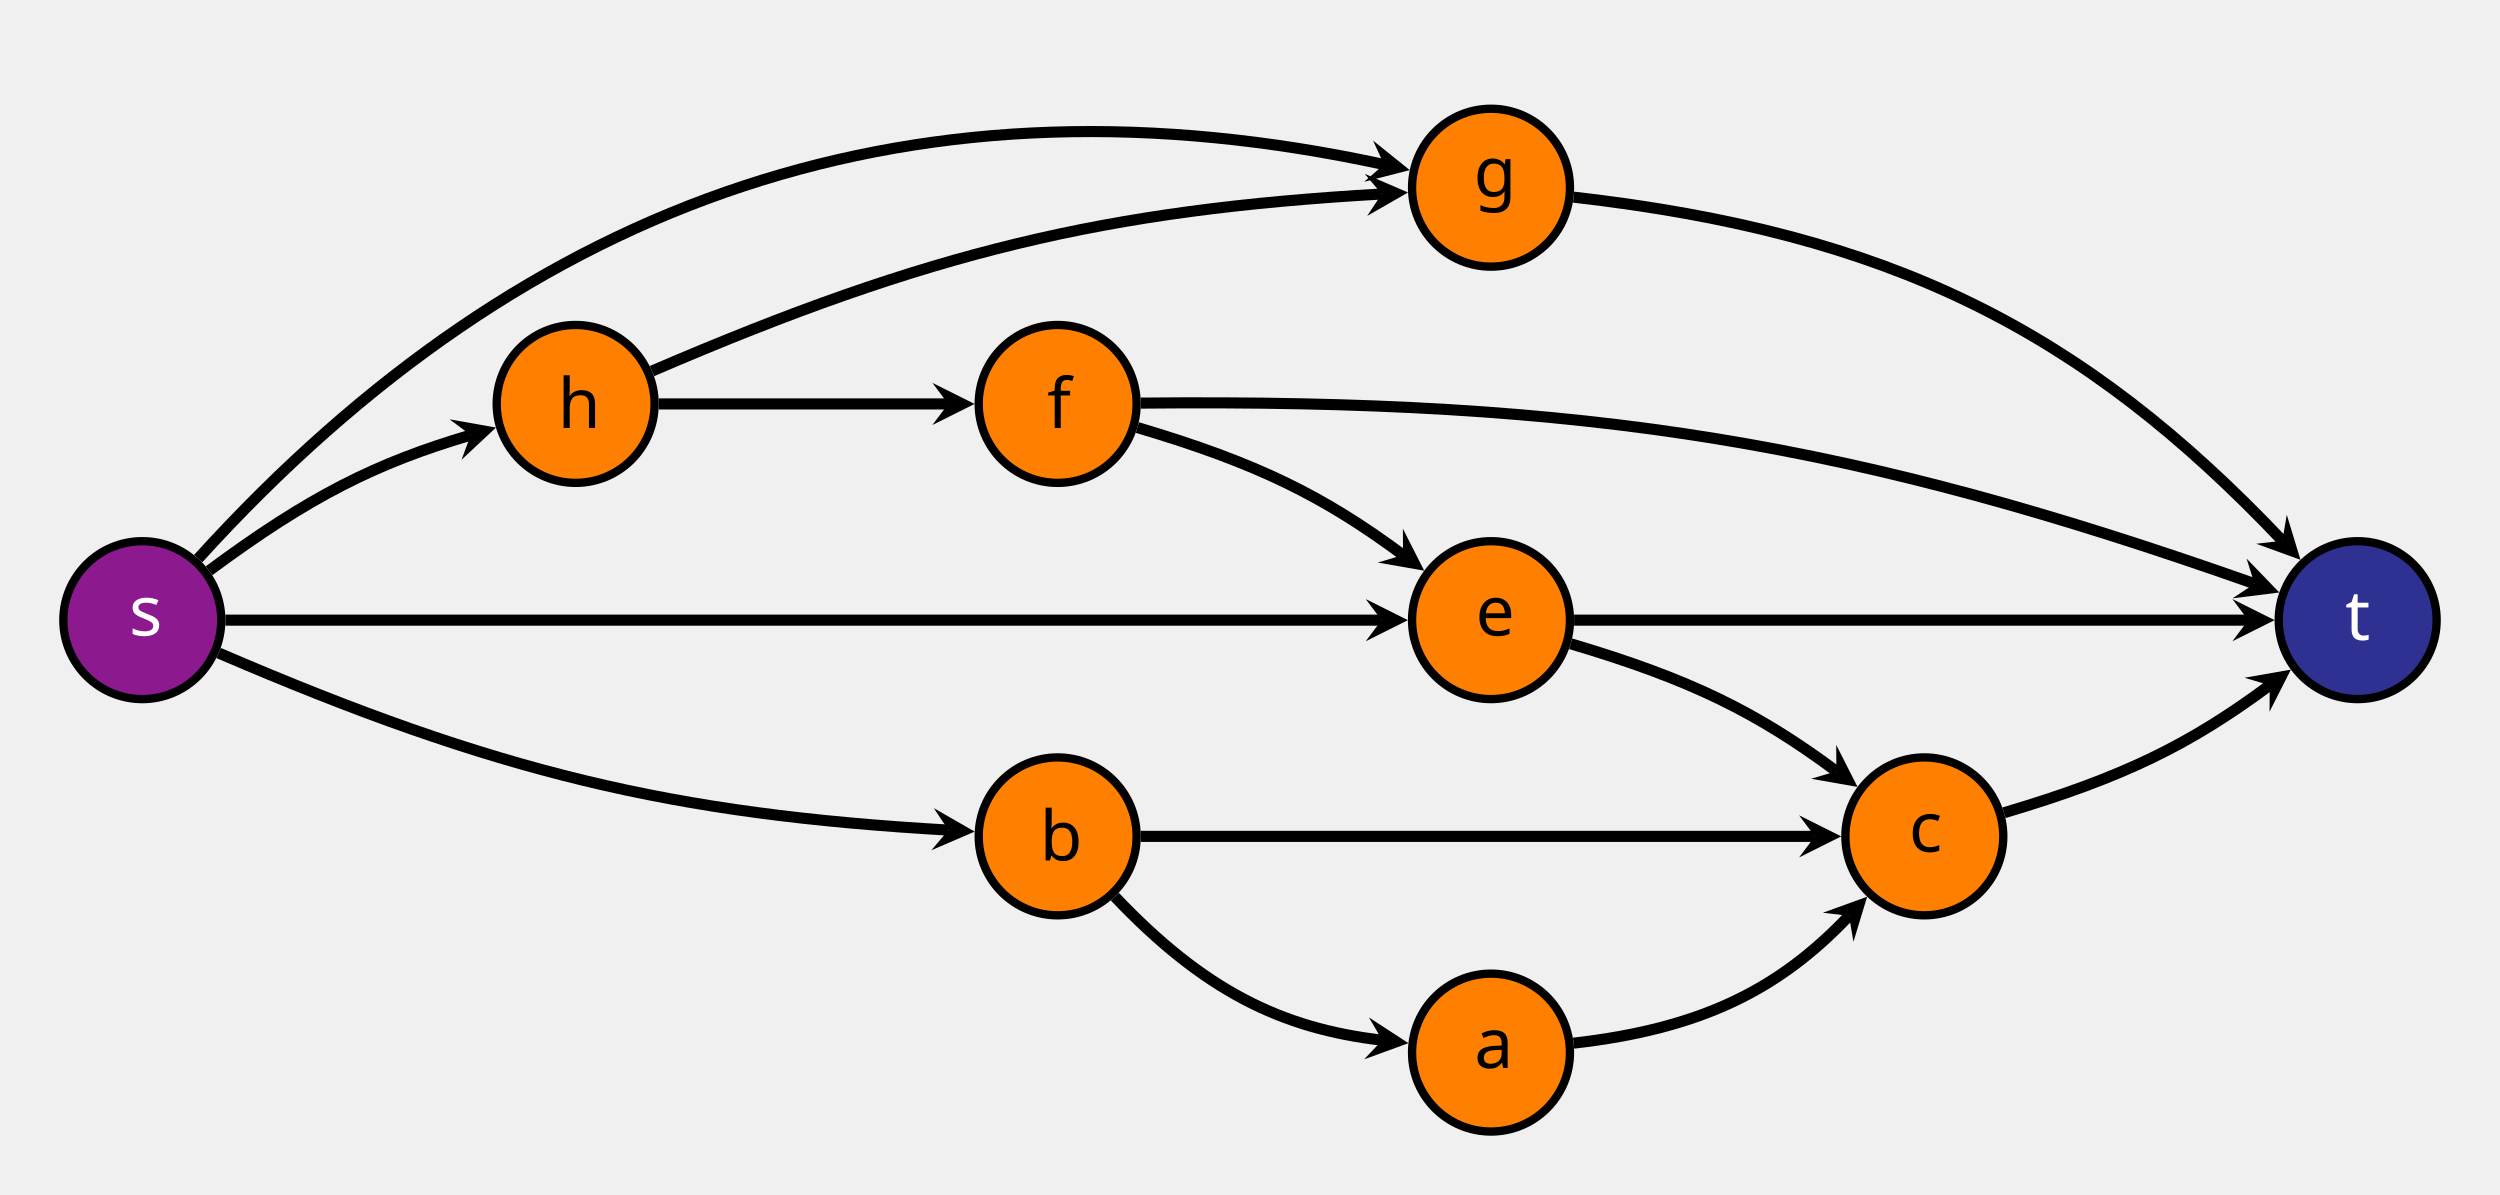
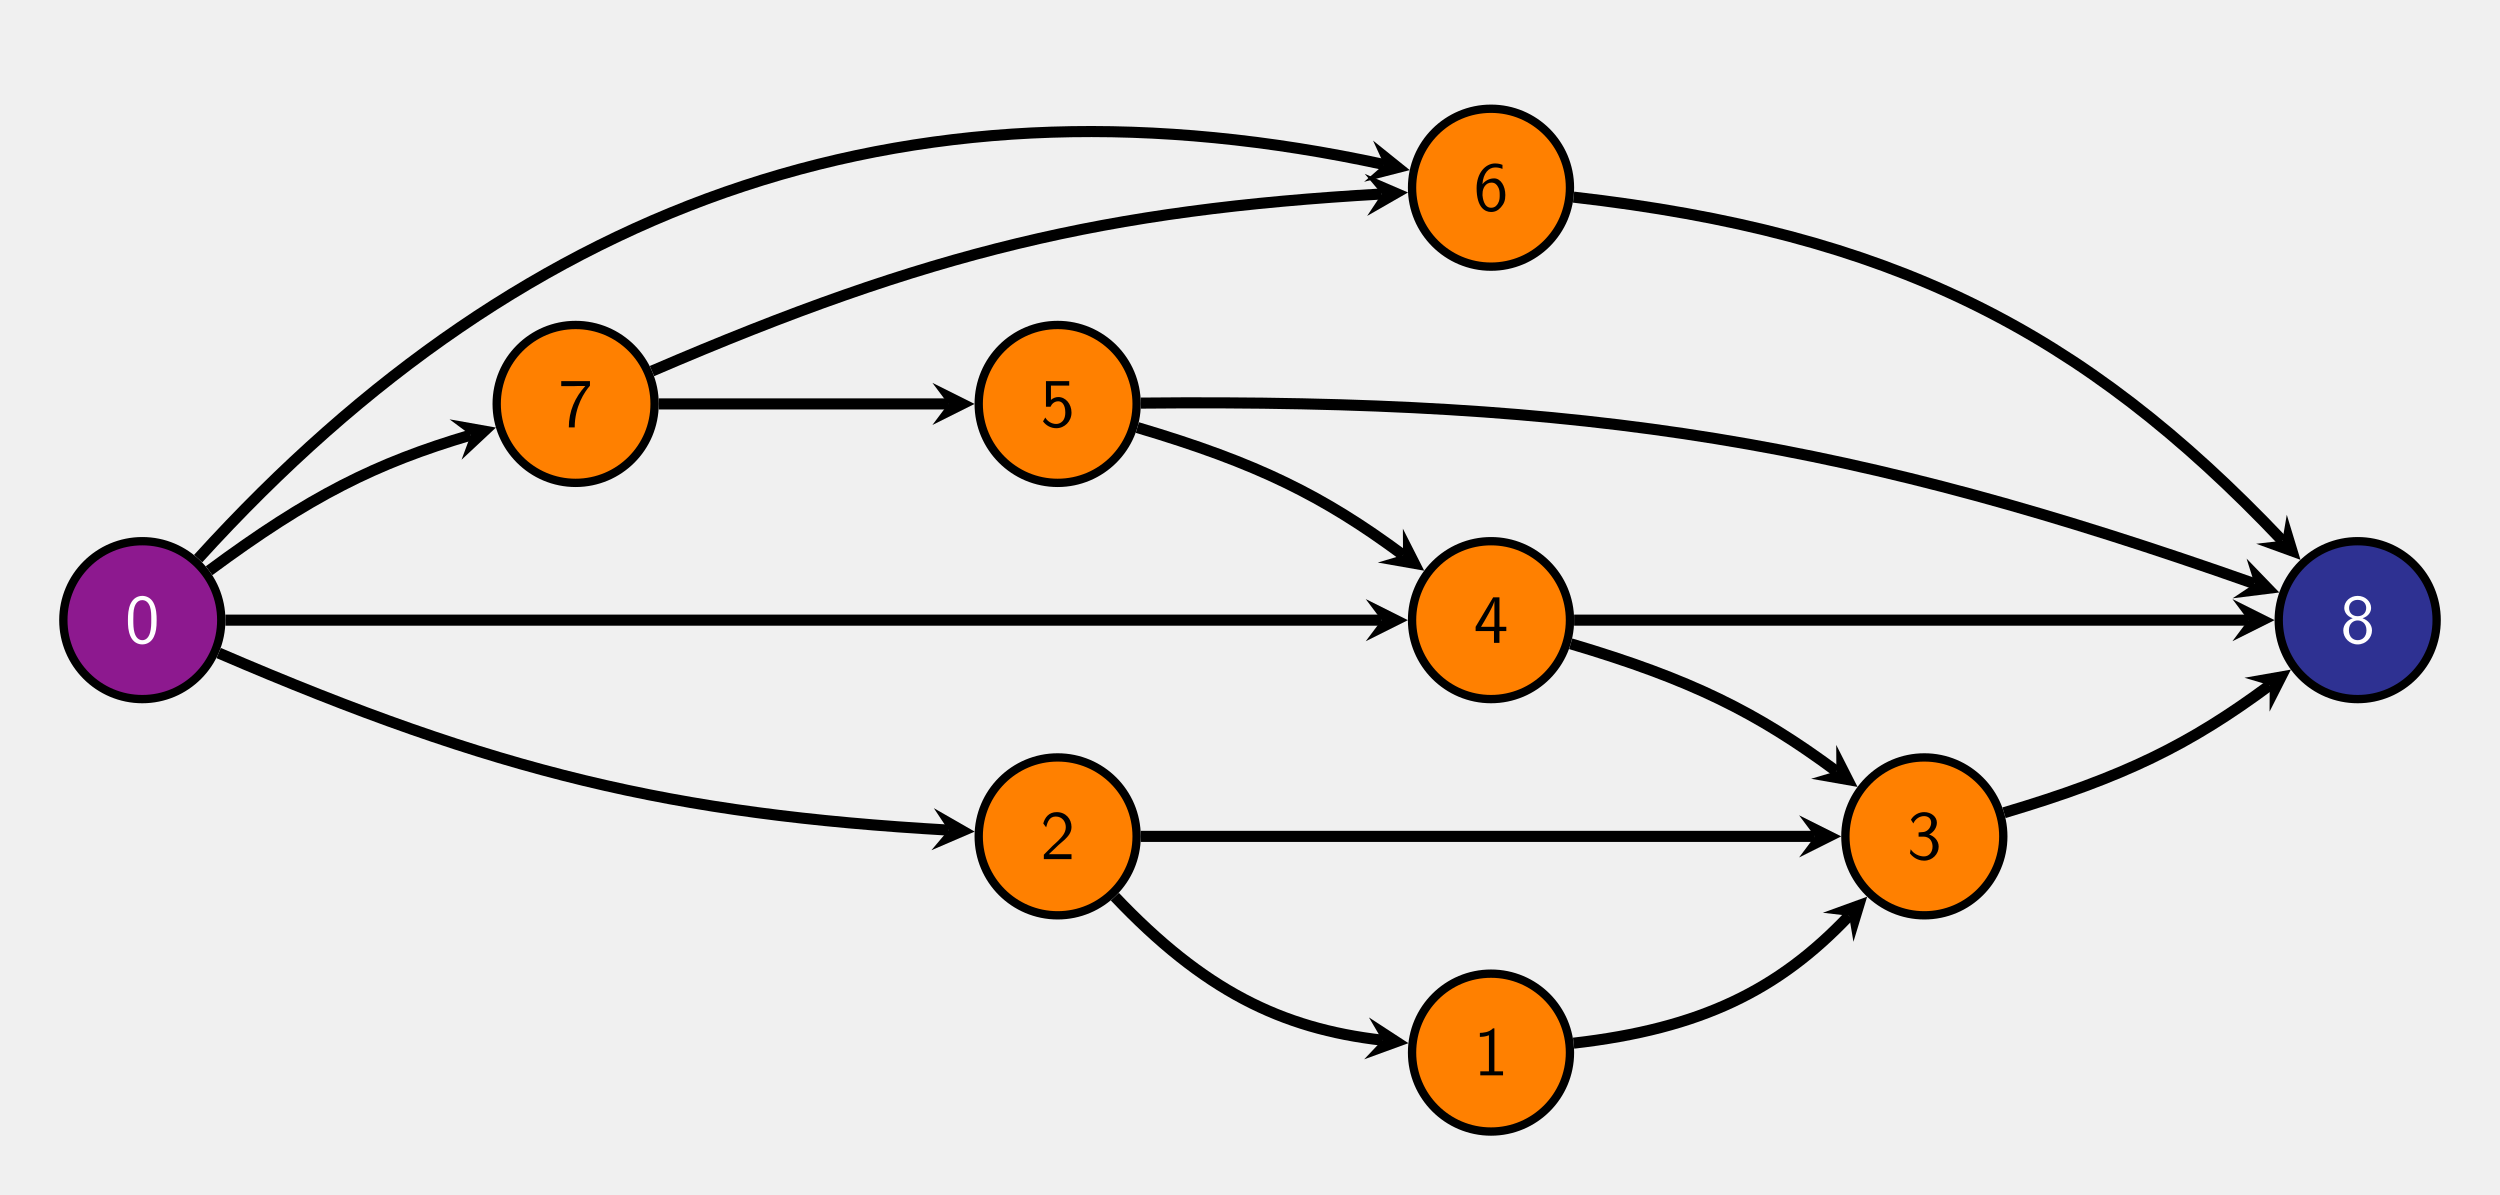
- <svg xmlns="http://www.w3.org/2000/svg" version="1.1" id="svg2" width="478.729" height="228.816" viewBox="0 0 478.729 228.816">
-   <defs id="defs6" />
-   <g id="g8" transform="matrix(1.333333,0,0,-1.333333,0,228.816)">
-     <g id="g10" transform="translate(214.137,144.655)">
-       <g id="g12">
-         <g id="g14">
-           <g id="g16">
-             <g id="g18">
-               <path d="M 11.339,0 C 11.339,6.262 6.262,11.339 0,11.339 -6.262,11.339 -11.339,6.262 -11.339,0 c 0,-6.262 5.076,-11.339 11.339,-11.339 6.262,0 11.339,5.076 11.339,11.339 z" style="fill:#ff8000;fill-opacity:1;fill-rule:nonzero;stroke:#000000;stroke-width:1.196;stroke-linecap:butt;stroke-linejoin:miter;stroke-miterlimit:10;stroke-dasharray:none;stroke-opacity:1" id="path20" />
-             </g>
-             <g id="g22" transform="translate(-2.491,-1.245)">
-               <g id="g24">
-                 <g id="g26" transform="translate(-211.646,-143.41)">
-                   <text xml:space="preserve" transform="matrix(1,0,0,-1,211.646,143.41)" style="font-variant:normal;font-weight:normal;font-size:9.963px;font-family:CMSS10;-inkscape-font-specification:CMSS10;writing-mode:lr-tb;fill:#000000;fill-opacity:1;fill-rule:nonzero;stroke:none" id="text30">
-                     <tspan x="0" y="0" id="tspan28">g</tspan>
-                   </text>
-                   <g id="g32" transform="translate(211.646,143.41)" />
-                 </g>
-               </g>
-               <g id="g34" transform="translate(2.491,1.245)" />
-             </g>
-           </g>
-           <g id="g36">
-             <g id="g38">
-               <path d="m -50.897,-31.054 c 0,6.262 -5.076,11.339 -11.339,11.339 -6.262,0 -11.339,-5.076 -11.339,-11.339 0,-6.262 5.076,-11.339 11.339,-11.339 6.262,0 11.339,5.076 11.339,11.339 z" style="fill:#ff8000;fill-opacity:1;fill-rule:nonzero;stroke:#000000;stroke-width:1.196;stroke-linecap:butt;stroke-linejoin:miter;stroke-miterlimit:10;stroke-dasharray:none;stroke-opacity:1" id="path40" />
-             </g>
-             <g id="g42" transform="translate(-63.757,-34.513)">
-               <g id="g44">
-                 <g id="g46" transform="translate(-150.38,-110.142)">
-                   <text xml:space="preserve" transform="matrix(1,0,0,-1,150.38,110.142)" style="font-variant:normal;font-weight:normal;font-size:9.963px;font-family:CMSS10;-inkscape-font-specification:CMSS10;writing-mode:lr-tb;fill:#000000;fill-opacity:1;fill-rule:nonzero;stroke:none" id="text50">
-                     <tspan x="0" y="0" id="tspan48">f</tspan>
-                   </text>
-                   <g id="g52" transform="translate(150.38,110.142)" />
-                 </g>
-               </g>
-               <g id="g54" transform="translate(63.757,34.513)" />
-             </g>
-           </g>
-           <g id="g56">
-             <g id="g58">
-               <path d="m -120.125,-31.054 c 0,6.262 -5.076,11.339 -11.339,11.339 -6.262,0 -11.339,-5.076 -11.339,-11.339 0,-6.262 5.076,-11.339 11.339,-11.339 6.262,0 11.339,5.076 11.339,11.339 z" style="fill:#ff8000;fill-opacity:1;fill-rule:nonzero;stroke:#000000;stroke-width:1.196;stroke-linecap:butt;stroke-linejoin:miter;stroke-miterlimit:10;stroke-dasharray:none;stroke-opacity:1" id="path60" />
-             </g>
-             <g id="g62" transform="translate(-134.036,-34.513)">
-               <g id="g64">
-                 <g id="g66" transform="translate(-80.101,-110.142)">
-                   <text xml:space="preserve" transform="matrix(1,0,0,-1,80.101,110.142)" style="font-variant:normal;font-weight:normal;font-size:9.963px;font-family:CMSS10;-inkscape-font-specification:CMSS10;writing-mode:lr-tb;fill:#000000;fill-opacity:1;fill-rule:nonzero;stroke:none" id="text70">
-                     <tspan x="0" y="0" id="tspan68">h</tspan>
-                   </text>
-                   <g id="g72" transform="translate(80.101,110.142)" />
-                 </g>
-               </g>
-               <g id="g74" transform="translate(134.036,34.513)" />
-             </g>
-           </g>
-           <g id="g76">
-             <g id="g78">
-               <path d="m -182.36,-62.108 c 0,6.262 -5.076,11.339 -11.339,11.339 -6.262,0 -11.339,-5.076 -11.339,-11.339 0,-6.262 5.076,-11.339 11.339,-11.339 6.262,0 11.339,5.076 11.339,11.339 z" style="fill:#8d198f;fill-opacity:1;fill-rule:nonzero;stroke:#000000;stroke-width:1.196;stroke-linecap:butt;stroke-linejoin:miter;stroke-miterlimit:10;stroke-dasharray:none;stroke-opacity:1" id="path80" />
-             </g>
-             <g id="g82" transform="translate(-195.606,-64.321)">
-               <g id="g84">
-                 <g id="g86" transform="translate(-18.531,-80.334)">
-                   <text xml:space="preserve" transform="matrix(1,0,0,-1,18.531,80.334)" style="font-variant:normal;font-weight:normal;font-size:9.963px;font-family:CMSS10;-inkscape-font-specification:CMSS10;writing-mode:lr-tb;fill:#ffffff;fill-opacity:1;fill-rule:nonzero;stroke:none" id="text90">
-                     <tspan x="0" y="0" id="tspan88">s</tspan>
-                   </text>
-                   <g id="g92" transform="translate(18.531,80.334)" />
-                 </g>
-               </g>
-               <g id="g94" transform="translate(195.606,64.321)" />
-             </g>
-           </g>
-           <g id="g96">
-             <g id="g98">
-               <path d="m 11.339,-62.108 c 0,6.262 -5.076,11.339 -11.339,11.339 -6.262,0 -11.339,-5.076 -11.339,-11.339 0,-6.262 5.076,-11.339 11.339,-11.339 6.262,0 11.339,5.076 11.339,11.339 z" style="fill:#ff8000;fill-opacity:1;fill-rule:nonzero;stroke:#000000;stroke-width:1.196;stroke-linecap:butt;stroke-linejoin:miter;stroke-miterlimit:10;stroke-dasharray:none;stroke-opacity:1" id="path100" />
-             </g>
-             <g id="g102" transform="translate(-2.214,-64.321)">
-               <g id="g104">
-                 <g id="g106" transform="translate(-211.923,-80.334)">
-                   <text xml:space="preserve" transform="matrix(1,0,0,-1,211.923,80.334)" style="font-variant:normal;font-weight:normal;font-size:9.963px;font-family:CMSS10;-inkscape-font-specification:CMSS10;writing-mode:lr-tb;fill:#000000;fill-opacity:1;fill-rule:nonzero;stroke:none" id="text110">
-                     <tspan x="0" y="0" id="tspan108">e</tspan>
-                   </text>
-                   <g id="g112" transform="translate(211.923,80.334)" />
-                 </g>
-               </g>
-               <g id="g114" transform="translate(2.214,64.321)" />
-             </g>
-           </g>
-           <g id="g116">
-             <g id="g118">
-               <path d="m 73.574,-93.162 c 0,6.262 -5.076,11.339 -11.339,11.339 -6.262,0 -11.339,-5.076 -11.339,-11.339 0,-6.262 5.076,-11.339 11.339,-11.339 6.262,0 11.339,5.076 11.339,11.339 z" style="fill:#ff8000;fill-opacity:1;fill-rule:nonzero;stroke:#000000;stroke-width:1.196;stroke-linecap:butt;stroke-linejoin:miter;stroke-miterlimit:10;stroke-dasharray:none;stroke-opacity:1" id="path120" />
-             </g>
-             <g id="g122" transform="translate(60.021,-95.375)">
-               <g id="g124">
-                 <g id="g126" transform="translate(-274.158,-49.28)">
-                   <text xml:space="preserve" transform="matrix(1,0,0,-1,274.158,49.28)" style="font-variant:normal;font-weight:normal;font-size:9.963px;font-family:CMSS10;-inkscape-font-specification:CMSS10;writing-mode:lr-tb;fill:#000000;fill-opacity:1;fill-rule:nonzero;stroke:none" id="text130">
-                     <tspan x="0" y="0" id="tspan128">c</tspan>
-                   </text>
-                   <g id="g132" transform="translate(274.158,49.28)" />
-                 </g>
-               </g>
-               <g id="g134" transform="translate(-60.021,95.375)" />
-             </g>
-           </g>
-           <g id="g136">
-             <g id="g138">
-               <path d="m 135.81,-62.108 c 0,6.262 -5.076,11.339 -11.339,11.339 -6.262,0 -11.339,-5.076 -11.339,-11.339 0,-6.262 5.076,-11.339 11.339,-11.339 6.262,0 11.339,5.076 11.339,11.339 z" style="fill:#2e3192;fill-opacity:1;fill-rule:nonzero;stroke:#000000;stroke-width:1.196;stroke-linecap:butt;stroke-linejoin:miter;stroke-miterlimit:10;stroke-dasharray:none;stroke-opacity:1" id="path140" />
-             </g>
-             <g id="g142" transform="translate(122.671,-64.954)">
-               <g id="g144">
-                 <g id="g146" transform="translate(-336.808,-79.701)">
-                   <text xml:space="preserve" transform="matrix(1,0,0,-1,336.808,79.701)" style="font-variant:normal;font-weight:normal;font-size:9.963px;font-family:CMSS10;-inkscape-font-specification:CMSS10;writing-mode:lr-tb;fill:#ffffff;fill-opacity:1;fill-rule:nonzero;stroke:none" id="text150">
-                     <tspan x="0" y="0" id="tspan148">t</tspan>
-                   </text>
-                   <g id="g152" transform="translate(336.808,79.701)" />
-                 </g>
-               </g>
-               <g id="g154" transform="translate(-122.671,64.954)" />
-             </g>
-           </g>
-           <g id="g156">
-             <g id="g158">
-               <path d="m 11.339,-124.216 c 0,6.262 -5.076,11.339 -11.339,11.339 -6.262,0 -11.339,-5.076 -11.339,-11.339 0,-6.262 5.076,-11.339 11.339,-11.339 6.262,0 11.339,5.076 11.339,11.339 z" style="fill:#ff8000;fill-opacity:1;fill-rule:nonzero;stroke:#000000;stroke-width:1.196;stroke-linecap:butt;stroke-linejoin:miter;stroke-miterlimit:10;stroke-dasharray:none;stroke-opacity:1" id="path160" />
-             </g>
-             <g id="g162" transform="translate(-2.394,-126.429)">
-               <g id="g164">
-                 <g id="g166" transform="translate(-211.743,-18.226)">
-                   <text xml:space="preserve" transform="matrix(1,0,0,-1,211.743,18.226)" style="font-variant:normal;font-weight:normal;font-size:9.963px;font-family:CMSS10;-inkscape-font-specification:CMSS10;writing-mode:lr-tb;fill:#000000;fill-opacity:1;fill-rule:nonzero;stroke:none" id="text170">
-                     <tspan x="0" y="0" id="tspan168">a</tspan>
-                   </text>
-                   <g id="g172" transform="translate(211.743,18.226)" />
-                 </g>
-               </g>
-               <g id="g174" transform="translate(2.394,126.429)" />
-             </g>
-           </g>
-           <g id="g176">
-             <g id="g178">
-               <path d="m -50.897,-93.162 c 0,6.262 -5.076,11.339 -11.339,11.339 -6.262,0 -11.339,-5.076 -11.339,-11.339 0,-6.262 5.076,-11.339 11.339,-11.339 6.262,0 11.339,5.076 11.339,11.339 z" style="fill:#ff8000;fill-opacity:1;fill-rule:nonzero;stroke:#000000;stroke-width:1.196;stroke-linecap:butt;stroke-linejoin:miter;stroke-miterlimit:10;stroke-dasharray:none;stroke-opacity:1" id="path180" />
-             </g>
-             <g id="g182" transform="translate(-64.809,-96.62)">
-               <g id="g184">
-                 <g id="g186" transform="translate(-149.328,-48.035)">
-                   <text xml:space="preserve" transform="matrix(1,0,0,-1,149.328,48.035)" style="font-variant:normal;font-weight:normal;font-size:9.963px;font-family:CMSS10;-inkscape-font-specification:CMSS10;writing-mode:lr-tb;fill:#000000;fill-opacity:1;fill-rule:nonzero;stroke:none" id="text190">
-                     <tspan x="0" y="0" id="tspan188">b</tspan>
-                   </text>
-                   <g id="g192" transform="translate(149.328,48.035)" />
-                 </g>
-               </g>
-               <g id="g194" transform="translate(64.809,96.62)" />
-             </g>
-           </g>
-           <g id="g196">
-             <g id="g198">
-               <path d="M -185.678,-53.269 C -137.648,-0.34 -81.519,17.657 -15.365,3.328" style="fill:none;stroke:#000000;stroke-width:1.594;stroke-linecap:butt;stroke-linejoin:miter;stroke-miterlimit:10;stroke-dasharray:none;stroke-opacity:1" id="path200" />
-               <g id="g202" transform="matrix(0.9773,-0.21167,0.21167,0.9773,-15.36531,3.32793)">
-                 <g id="g204">
-                   <path d="M 3.786,0 -2.271,3.029 0,0 -2.271,-3.029" style="fill:#000000;fill-opacity:1;fill-rule:nonzero;stroke:none" id="path206" />
-                 </g>
-               </g>
-               <g id="g208">
-                 <g id="g210" transform="translate(-106.854,4.269)">
-                   <g id="g212" />
-                   <g id="g214" transform="translate(106.854,-4.269)" />
-                 </g>
-               </g>
-             </g>
-           </g>
-           <g id="g216">
-             <g id="g218">
-               <path d="M 11.859,-1.355 C 57.252,-6.54 84.819,-20.297 113.653,-50.701" style="fill:none;stroke:#000000;stroke-width:1.594;stroke-linecap:butt;stroke-linejoin:miter;stroke-miterlimit:10;stroke-dasharray:none;stroke-opacity:1" id="path220" />
-               <g id="g222" transform="matrix(0.6881,-0.72556,0.72556,0.6881,113.653,-50.70087)">
-                 <g id="g224">
-                   <path d="M 3.786,0 -2.271,3.029 0,0 -2.271,-3.029" style="fill:#000000;fill-opacity:1;fill-rule:nonzero;stroke:none" id="path226" />
-                 </g>
-               </g>
-               <g id="g228">
-                 <g id="g230" transform="translate(69.29,-12.796)">
-                   <g id="g232" />
-                   <g id="g234" transform="translate(-69.29,12.796)" />
-                 </g>
-               </g>
-             </g>
-           </g>
-           <g id="g236">
-             <g id="g238">
-               <path d="M -120.5,-26.335 C -80.518,-9.125 -55.373,-3.183 -15.696,-0.902" style="fill:none;stroke:#000000;stroke-width:1.594;stroke-linecap:butt;stroke-linejoin:miter;stroke-miterlimit:10;stroke-dasharray:none;stroke-opacity:1" id="path240" />
-               <g id="g242" transform="matrix(0.9983,0.05737,-0.05737,0.9983,-15.69566,-0.9022)">
-                 <g id="g244">
-                   <path d="M 3.786,0 -2.271,3.029 0,0 -2.271,-3.029" style="fill:#000000;fill-opacity:1;fill-rule:nonzero;stroke:none" id="path246" />
-                 </g>
-               </g>
-               <g id="g248">
-                 <g id="g250" transform="translate(-67.51,-3.875)">
-                   <g id="g252" />
-                   <g id="g254" transform="translate(67.51,3.875)" />
-                 </g>
-               </g>
-             </g>
-           </g>
-           <g id="g256">
-             <g id="g258">
-               <path d="m -184.107,-55.006 c 14.49,10.73 23.914,15.432 37.571,19.482" style="fill:none;stroke:#000000;stroke-width:1.594;stroke-linecap:butt;stroke-linejoin:miter;stroke-miterlimit:10;stroke-dasharray:none;stroke-opacity:1" id="path260" />
-               <g id="g262" transform="matrix(0.95866,0.28432,-0.28432,0.95866,-146.5361,-35.52368)">
-                 <g id="g264">
-                   <path d="M 3.786,0 -2.271,3.029 0,0 -2.271,-3.029" style="fill:#000000;fill-opacity:1;fill-rule:nonzero;stroke:none" id="path266" />
-                 </g>
-               </g>
-               <g id="g268">
-                 <g id="g270" transform="translate(-164.553,-46.742)">
-                   <g id="g272" />
-                   <g id="g274" transform="translate(164.553,46.742)" />
-                 </g>
-               </g>
-             </g>
-           </g>
-           <g id="g276">
-             <g id="g278">
-               <path d="m -119.527,-31.054 h 41.569" style="fill:none;stroke:#000000;stroke-width:1.594;stroke-linecap:butt;stroke-linejoin:miter;stroke-miterlimit:10;stroke-dasharray:none;stroke-opacity:1" id="path280" />
-               <g id="g282" transform="translate(-77.95793,-31.05412)">
-                 <g id="g284">
-                   <path d="M 3.786,0 -2.271,3.029 0,0 -2.271,-3.029" style="fill:#000000;fill-opacity:1;fill-rule:nonzero;stroke:none" id="path286" />
-                 </g>
-               </g>
-               <g id="g288">
-                 <g id="g290" transform="translate(-96.848,-35.171)">
-                   <g id="g292" />
-                   <g id="g294" transform="translate(96.848,35.171)" />
-                 </g>
-               </g>
-             </g>
-           </g>
-           <g id="g296">
-             <g id="g298">
-               <path d="M -50.3,-30.938 C 14.469,-30.308 52.137,-36.575 109.646,-56.875" style="fill:none;stroke:#000000;stroke-width:1.594;stroke-linecap:butt;stroke-linejoin:miter;stroke-miterlimit:10;stroke-dasharray:none;stroke-opacity:1" id="path300" />
-               <g id="g302" transform="matrix(0.94293,-0.33284,0.33284,0.94293,109.6462,-56.87506)">
-                 <g id="g304">
-                   <path d="M 3.786,0 -2.271,3.029 0,0 -2.271,-3.029" style="fill:#000000;fill-opacity:1;fill-rule:nonzero;stroke:none" id="path306" />
-                 </g>
-               </g>
-               <g id="g308">
-                 <g id="g310" transform="translate(32.841,-32.097)">
-                   <g id="g312" />
-                   <g id="g314" transform="translate(-32.841,32.097)" />
-                 </g>
-               </g>
-             </g>
-           </g>
-           <g id="g316">
-             <g id="g318">
-               <path d="m -50.792,-34.447 c 17.286,-5.127 26.71,-9.829 38.157,-18.306" style="fill:none;stroke:#000000;stroke-width:1.594;stroke-linecap:butt;stroke-linejoin:miter;stroke-miterlimit:10;stroke-dasharray:none;stroke-opacity:1" id="path320" />
-               <g id="g322" transform="matrix(0.80362,-0.59505,0.59505,0.80362,-12.6349,-52.75293)">
-                 <g id="g324">
-                   <path d="M 3.786,0 -2.271,3.029 0,0 -2.271,-3.029" style="fill:#000000;fill-opacity:1;fill-rule:nonzero;stroke:none" id="path326" />
-                 </g>
-               </g>
-               <g id="g328">
-                 <g id="g330" transform="translate(-29.144,-46.742)">
-                   <g id="g332" />
-                   <g id="g334" transform="translate(29.144,46.742)" />
-                 </g>
-               </g>
-             </g>
-           </g>
-           <g id="g336">
-             <g id="g338">
-               <path d="M -181.763,-62.108 H -15.722" style="fill:none;stroke:#000000;stroke-width:1.594;stroke-linecap:butt;stroke-linejoin:miter;stroke-miterlimit:10;stroke-dasharray:none;stroke-opacity:1" id="path340" />
-               <g id="g342" transform="translate(-15.72229,-62.10825)">
-                 <g id="g344">
-                   <path d="M 3.786,0 -2.271,3.029 0,0 -2.271,-3.029" style="fill:#000000;fill-opacity:1;fill-rule:nonzero;stroke:none" id="path346" />
-                 </g>
-               </g>
-               <g id="g348">
-                 <g id="g350" transform="translate(-96.848,-66.225)">
-                   <g id="g352" />
-                   <g id="g354" transform="translate(96.848,66.225)" />
-                 </g>
-               </g>
-             </g>
-           </g>
-           <g id="g356">
-             <g id="g358">
-               <path d="m 11.936,-62.108 h 96.813" style="fill:none;stroke:#000000;stroke-width:1.594;stroke-linecap:butt;stroke-linejoin:miter;stroke-miterlimit:10;stroke-dasharray:none;stroke-opacity:1" id="path360" />
-               <g id="g362" transform="translate(108.749,-62.10825)">
-                 <g id="g364">
-                   <path d="M 3.786,0 -2.271,3.029 0,0 -2.271,-3.029" style="fill:#000000;fill-opacity:1;fill-rule:nonzero;stroke:none" id="path366" />
-                 </g>
-               </g>
-               <g id="g368">
-                 <g id="g370" transform="translate(62.235,-57.99)">
-                   <g id="g372" />
-                   <g id="g374" transform="translate(-62.235,57.99)" />
-                 </g>
-               </g>
-             </g>
-           </g>
-           <g id="g376">
-             <g id="g378">
-               <path d="m 11.443,-65.501 c 17.286,-5.127 26.71,-9.829 38.157,-18.306" style="fill:none;stroke:#000000;stroke-width:1.594;stroke-linecap:butt;stroke-linejoin:miter;stroke-miterlimit:10;stroke-dasharray:none;stroke-opacity:1" id="path380" />
-               <g id="g382" transform="matrix(0.80362,-0.59505,0.59505,0.80362,49.60072,-83.80705)">
-                 <g id="g384">
-                   <path d="M 3.786,0 -2.271,3.029 0,0 -2.271,-3.029" style="fill:#000000;fill-opacity:1;fill-rule:nonzero;stroke:none" id="path386" />
-                 </g>
-               </g>
-               <g id="g388">
-                 <g id="g390" transform="translate(33.091,-77.796)">
-                   <g id="g392" />
-                   <g id="g394" transform="translate(-33.091,77.796)" />
-                 </g>
-               </g>
-             </g>
-           </g>
-           <g id="g396">
-             <g id="g398">
-               <path d="m -182.736,-66.828 c 39.982,-17.21 65.127,-23.152 104.805,-25.433" style="fill:none;stroke:#000000;stroke-width:1.594;stroke-linecap:butt;stroke-linejoin:miter;stroke-miterlimit:10;stroke-dasharray:none;stroke-opacity:1" id="path400" />
-               <g id="g402" transform="matrix(0.9983,-0.05737,0.05737,0.9983,-77.9313,-92.26018)">
-                 <g id="g404">
-                   <path d="M 3.786,0 -2.271,3.029 0,0 -2.271,-3.029" style="fill:#000000;fill-opacity:1;fill-rule:nonzero;stroke:none" id="path406" />
-                 </g>
-               </g>
-               <g id="g408">
-                 <g id="g410" transform="translate(-129.745,-81.051)">
-                   <g id="g412" />
-                   <g id="g414" transform="translate(129.745,81.051)" />
-                 </g>
-               </g>
-             </g>
-           </g>
-           <g id="g416">
-             <g id="g418">
-               <path d="m -50.299,-93.162 h 96.812" style="fill:none;stroke:#000000;stroke-width:1.594;stroke-linecap:butt;stroke-linejoin:miter;stroke-miterlimit:10;stroke-dasharray:none;stroke-opacity:1" id="path420" />
-               <g id="g422" transform="translate(46.51334,-93.16238)">
-                 <g id="g424">
-                   <path d="M 3.786,0 -2.271,3.029 0,0 -2.271,-3.029" style="fill:#000000;fill-opacity:1;fill-rule:nonzero;stroke:none" id="path426" />
-                 </g>
-               </g>
-               <g id="g428">
-                 <g id="g430" transform="translate(0,-89.044)">
-                   <g id="g432" />
-                   <g id="g434" transform="translate(0,89.044)" />
-                 </g>
-               </g>
-             </g>
-           </g>
-           <g id="g436">
-             <g id="g438">
-               <path d="m 73.679,-89.769 c 17.286,5.127 26.71,9.829 38.157,18.306" style="fill:none;stroke:#000000;stroke-width:1.594;stroke-linecap:butt;stroke-linejoin:miter;stroke-miterlimit:10;stroke-dasharray:none;stroke-opacity:1" id="path440" />
-               <g id="g442" transform="matrix(0.80362,0.59505,-0.59505,0.80362,111.8363,-71.46358)">
-                 <g id="g444">
-                   <path d="M 3.786,0 -2.271,3.029 0,0 -2.271,-3.029" style="fill:#000000;fill-opacity:1;fill-rule:nonzero;stroke:none" id="path446" />
-                 </g>
-               </g>
-               <g id="g448">
-                 <g id="g450" transform="translate(95.326,-77.472)">
-                   <g id="g452" />
-                   <g id="g454" transform="translate(-95.326,77.472)" />
-                 </g>
-               </g>
-             </g>
-           </g>
-           <g id="g456">
-             <g id="g458">
-               <path d="m -54.022,-101.823 c 12.697,-13.389 23.831,-18.944 38.402,-20.609" style="fill:none;stroke:#000000;stroke-width:1.594;stroke-linecap:butt;stroke-linejoin:miter;stroke-miterlimit:10;stroke-dasharray:none;stroke-opacity:1" id="path460" />
-               <g id="g462" transform="matrix(0.99348,-0.11351,0.11351,0.99348,-15.62003,-122.4321)">
-                 <g id="g464">
-                   <path d="M 3.786,0 -2.271,3.029 0,0 -2.271,-3.029" style="fill:#000000;fill-opacity:1;fill-rule:nonzero;stroke:none" id="path466" />
-                 </g>
-               </g>
-               <g id="g468">
-                 <g id="g470" transform="translate(-35.054,-112.458)">
-                   <g id="g472" />
-                   <g id="g474" transform="translate(35.054,112.458)" />
-                 </g>
-               </g>
-             </g>
-           </g>
-           <g id="g476">
-             <g id="g478">
-               <path d="m 11.859,-122.862 c 18.333,2.095 29.467,7.65 39.559,18.292" style="fill:none;stroke:#000000;stroke-width:1.594;stroke-linecap:butt;stroke-linejoin:miter;stroke-miterlimit:10;stroke-dasharray:none;stroke-opacity:1" id="path480" />
-               <g id="g482" transform="matrix(0.68806,0.72557,-0.72557,0.68806,51.41751,-104.5698)">
-                 <g id="g484">
-                   <path d="M 3.786,0 -2.271,3.029 0,0 -2.271,-3.029" style="fill:#000000;fill-opacity:1;fill-rule:nonzero;stroke:none" id="path486" />
-                 </g>
-               </g>
-               <g id="g488">
-                 <g id="g490" transform="translate(35.054,-112.458)">
-                   <g id="g492" />
-                   <g id="g494" transform="translate(-35.054,112.458)" />
-                 </g>
-               </g>
-             </g>
-           </g>
-         </g>
-       </g>
-     </g>
+ <svg xmlns="http://www.w3.org/2000/svg" version="1.1" id="svg1" width="478.729" height="228.816" viewBox="0 0 478.729 228.816">
+   <defs id="defs1" />
+   <g id="g1">
+     <path id="path1" d="M 11.339,0 C 11.339,6.262 6.262,11.339 0,11.339 -6.262,11.339 -11.339,6.262 -11.339,0 c 0,-6.262 5.076,-11.339 11.339,-11.339 6.262,0 11.339,5.076 11.339,11.339 z" style="fill:#ff8000;fill-opacity:1;fill-rule:nonzero;stroke:#000000;stroke-width:1.196;stroke-linecap:butt;stroke-linejoin:miter;stroke-miterlimit:10;stroke-dasharray:none;stroke-opacity:1" transform="matrix(1.333333,0,0,-1.333333,285.516,35.94267)" />
+     <path id="path2" d="m 4.137,-6.55 c -0.516,-0.199 -0.914,-0.199 -1.055,-0.199 -1.406,0 -2.66,1.406 -2.66,3.539 0,2.824 1.23,3.434 2.074,3.434 0.598,0 1.031,-0.234 1.418,-0.68 0.445,-0.504 0.633,-0.973 0.633,-1.758 0,-1.277 -0.656,-2.391 -1.605,-2.391 -0.316,0 -1.078,0.082 -1.688,0.832 0.129,-1.605 0.914,-2.402 1.84,-2.402 0.375,0 0.691,0.07 1.043,0.211 z m -2.871,4.371 c 0,-0.141 0,-0.164 0.012,-0.281 0,-0.738 0.445,-1.535 1.277,-1.535 0.469,0 0.75,0.246 0.949,0.621 0.211,0.363 0.234,0.715 0.234,1.16 0,0.34 0,0.797 -0.246,1.207 -0.164,0.281 -0.422,0.621 -0.996,0.621 -1.055,0 -1.195,-1.465 -1.23,-1.793 z m 0,0" style="fill:#000000;fill-opacity:1;fill-rule:nonzero;stroke:none" aria-label="6" transform="matrix(1.333333,0,0,1.333333,282.1947,40.296)" />
+     <path id="path3" d="m -50.897,-31.054 c 0,6.262 -5.076,11.339 -11.339,11.339 -6.262,0 -11.339,-5.076 -11.339,-11.339 0,-6.262 5.076,-11.339 11.339,-11.339 6.262,0 11.339,5.076 11.339,11.339 z" style="fill:#ff8000;fill-opacity:1;fill-rule:nonzero;stroke:#000000;stroke-width:1.196;stroke-linecap:butt;stroke-linejoin:miter;stroke-miterlimit:10;stroke-dasharray:none;stroke-opacity:1" transform="matrix(1.333333,0,0,-1.333333,285.516,35.94267)" />
+     <path id="path4" d="m 1.524,-5.893 h 2.625 V -6.538 H 0.809 v 3.68 H 1.465 c 0.164,-0.398 0.539,-0.785 1.113,-0.785 0.469,0 1.008,0.41 1.008,1.605 0,1.652 -1.219,1.652 -1.301,1.652 -0.668,0 -1.277,-0.387 -1.57,-0.926 l -0.328,0.551 C 0.797,-0.186 1.488,0.224 2.297,0.224 c 1.184,0 2.18,-0.984 2.18,-2.25 0,-1.242 -0.855,-2.227 -1.887,-2.227 -0.398,0 -0.773,0.152 -1.066,0.41 z m 0,0" style="fill:#000000;fill-opacity:1;fill-rule:nonzero;stroke:none" aria-label="5" transform="matrix(1.333333,0,0,1.333333,199.2147,81.70133)" />
+     <path id="path5" d="m -120.125,-31.054 c 0,6.262 -5.076,11.339 -11.339,11.339 -6.262,0 -11.339,-5.076 -11.339,-11.339 0,-6.262 5.076,-11.339 11.339,-11.339 6.262,0 11.339,5.076 11.339,11.339 z" style="fill:#ff8000;fill-opacity:1;fill-rule:nonzero;stroke:#000000;stroke-width:1.196;stroke-linecap:butt;stroke-linejoin:miter;stroke-miterlimit:10;stroke-dasharray:none;stroke-opacity:1" transform="matrix(1.333333,0,0,-1.333333,285.516,35.94267)" />
+     <path id="path6" d="m 2.307,-5.823 c 0.117,0 0.246,-0.012 0.363,-0.012 H 3.878 C 2.401,-4.217 1.51,-2.225 1.51,0.107 h 0.844 c 0,-2.988 1.418,-5.121 2.191,-5.988 v -0.656 H 0.42 v 0.715 z m 0,0" style="fill:#000000;fill-opacity:1;fill-rule:nonzero;stroke:none" aria-label="7" transform="matrix(1.333333,0,0,1.333333,106.912,81.70133)" />
+     <path id="path7" d="m -182.36,-62.108 c 0,6.262 -5.076,11.339 -11.339,11.339 -6.262,0 -11.339,-5.076 -11.339,-11.339 0,-6.262 5.076,-11.339 11.339,-11.339 6.262,0 11.339,5.076 11.339,11.339 z" style="fill:#8d198f;fill-opacity:1;fill-rule:nonzero;stroke:#000000;stroke-width:1.196;stroke-linecap:butt;stroke-linejoin:miter;stroke-miterlimit:10;stroke-dasharray:none;stroke-opacity:1" transform="matrix(1.333333,0,0,-1.333333,285.516,35.94267)" />
+     <path id="path8" d="m 4.547,-3.247 c 0,-0.785 -0.035,-1.711 -0.457,-2.52 -0.398,-0.75 -1.09,-0.984 -1.594,-0.984 -0.598,0 -1.289,0.27 -1.699,1.148 -0.328,0.727 -0.375,1.559 -0.375,2.355 0,0.785 0.035,1.512 0.34,2.238 0.398,0.961 1.148,1.23 1.723,1.23 0.727,0 1.348,-0.41 1.664,-1.102 C 4.453,-1.524 4.547,-2.181 4.547,-3.247 Z m -2.051,2.859 c -0.527,0 -0.938,-0.375 -1.137,-1.102 -0.152,-0.562 -0.164,-1.102 -0.164,-1.875 0,-0.633 0,-1.23 0.164,-1.781 0.07,-0.188 0.316,-0.996 1.125,-0.996 0.773,0 1.031,0.75 1.102,0.926 0.188,0.562 0.188,1.23 0.188,1.852 0,0.656 0,1.277 -0.176,1.91 -0.258,0.902 -0.785,1.066 -1.102,1.066 z m 0,0" style="fill:#ffffff;fill-opacity:1;fill-rule:nonzero;stroke:none" aria-label="0" transform="matrix(1.333333,0,0,1.333333,23.93333,123.1067)" />
+     <path id="path9" d="m 11.339,-62.108 c 0,6.262 -5.076,11.339 -11.339,11.339 -6.262,0 -11.339,-5.076 -11.339,-11.339 0,-6.262 5.076,-11.339 11.339,-11.339 6.262,0 11.339,5.076 11.339,11.339 z" style="fill:#ff8000;fill-opacity:1;fill-rule:nonzero;stroke:#000000;stroke-width:1.196;stroke-linecap:butt;stroke-linejoin:miter;stroke-miterlimit:10;stroke-dasharray:none;stroke-opacity:1" transform="matrix(1.333333,0,0,-1.333333,285.516,35.94267)" />
+     <path id="path10" d="m 3.704,-1.7 h 0.984 v -0.609 H 3.704 V -6.54 H 2.801 l -2.52,4.23 v 0.609 H 2.918 v 1.699 h 0.785 z m -2.648,-0.609 c 0.516,-0.855 1.922,-3.223 1.922,-3.785 v 3.785 z m 0,0" style="fill:#000000;fill-opacity:1;fill-rule:nonzero;stroke:none" aria-label="4" transform="matrix(1.333333,0,0,1.333333,282.1947,123.1067)" />
+     <path id="path11" d="m 73.574,-93.162 c 0,6.262 -5.076,11.339 -11.339,11.339 -6.262,0 -11.339,-5.076 -11.339,-11.339 0,-6.262 5.076,-11.339 11.339,-11.339 6.262,0 11.339,5.076 11.339,11.339 z" style="fill:#ff8000;fill-opacity:1;fill-rule:nonzero;stroke:#000000;stroke-width:1.196;stroke-linecap:butt;stroke-linejoin:miter;stroke-miterlimit:10;stroke-dasharray:none;stroke-opacity:1" transform="matrix(1.333333,0,0,-1.333333,285.516,35.94267)" />
+     <path id="path12" d="M 0.915,-5.121 C 1.208,-5.813 1.852,-6.176 2.462,-6.176 c 0.516,0 1.008,0.293 1.008,0.938 0,0.609 -0.41,1.195 -1.02,1.336 -0.059,0.012 -0.082,0.012 -0.785,0.07 v 0.609 h 0.703 c 1.078,0 1.301,0.926 1.301,1.418 0,0.773 -0.457,1.418 -1.23,1.418 -0.68,0 -1.477,-0.352 -1.91,-1.031 l -0.105,0.598 c 0.727,0.938 1.641,1.043 2.039,1.043 1.219,0 2.086,-0.973 2.086,-2.016 0,-0.902 -0.691,-1.523 -1.371,-1.734 0.762,-0.41 1.113,-1.09 1.113,-1.711 0,-0.855 -0.832,-1.512 -1.816,-1.512 -0.773,0 -1.5,0.398 -1.91,1.09 z m 0,0" style="fill:#000000;fill-opacity:1;fill-rule:nonzero;stroke:none" aria-label="3" transform="matrix(1.333333,0,0,1.333333,365.1747,164.512)" />
+     <path id="path13" d="m 135.81,-62.108 c 0,6.262 -5.076,11.339 -11.339,11.339 -6.262,0 -11.339,-5.076 -11.339,-11.339 0,-6.262 5.076,-11.339 11.339,-11.339 6.262,0 11.339,5.076 11.339,11.339 z" style="fill:#2e3192;fill-opacity:1;fill-rule:nonzero;stroke:#000000;stroke-width:1.196;stroke-linecap:butt;stroke-linejoin:miter;stroke-miterlimit:10;stroke-dasharray:none;stroke-opacity:1" transform="matrix(1.333333,0,0,-1.333333,285.516,35.94267)" />
+     <path id="path14" d="m 3.189,-3.54 c 0.891,-0.281 1.23,-0.949 1.23,-1.477 0,-0.926 -0.855,-1.734 -1.922,-1.734 -1.125,0 -1.934,0.82 -1.934,1.734 0,0.527 0.34,1.195 1.219,1.477 -0.715,0.246 -1.359,0.879 -1.359,1.746 0,1.09 0.914,2.016 2.062,2.016 1.184,0 2.062,-0.961 2.062,-2.016 0,-0.902 -0.691,-1.512 -1.359,-1.746 z M 2.497,-3.833 c -0.773,0 -1.242,-0.492 -1.242,-1.184 0,-0.68 0.492,-1.16 1.23,-1.16 0.785,0 1.23,0.516 1.23,1.16 0,0.727 -0.504,1.184 -1.219,1.184 z m 0,3.445 c -0.691,0 -1.266,-0.48 -1.266,-1.418 0,-1.043 0.715,-1.418 1.254,-1.418 0.574,0 1.266,0.398 1.266,1.418 0,0.973 -0.621,1.418 -1.254,1.418 z m 0,0" style="fill:#ffffff;fill-opacity:1;fill-rule:nonzero;stroke:none" aria-label="8" transform="matrix(1.333333,0,0,1.333333,448.1547,123.1067)" />
+     <path id="path15" d="m 11.339,-124.216 c 0,6.262 -5.076,11.339 -11.339,11.339 -6.262,0 -11.339,-5.076 -11.339,-11.339 0,-6.262 5.076,-11.339 11.339,-11.339 6.262,0 11.339,5.076 11.339,11.339 z" style="fill:#ff8000;fill-opacity:1;fill-rule:nonzero;stroke:#000000;stroke-width:1.196;stroke-linecap:butt;stroke-linejoin:miter;stroke-miterlimit:10;stroke-dasharray:none;stroke-opacity:1" transform="matrix(1.333333,0,0,-1.333333,285.516,35.94267)" />
+     <path id="path16" d="M 2.977,-6.751 H 2.778 c -0.586,0.609 -1.418,0.633 -1.887,0.656 v 0.574 c 0.328,-0.012 0.809,-0.023 1.301,-0.234 v 5.18 H 0.95 v 0.574 H 4.219 V -0.576 H 2.977 Z m 0,0" style="fill:#000000;fill-opacity:1;fill-rule:nonzero;stroke:none" aria-label="1" transform="matrix(1.333333,0,0,1.333333,282.1947,205.916)" />
+     <path id="path17" d="m -50.897,-93.162 c 0,6.262 -5.076,11.339 -11.339,11.339 -6.262,0 -11.339,-5.076 -11.339,-11.339 0,-6.262 5.076,-11.339 11.339,-11.339 6.262,0 11.339,5.076 11.339,11.339 z" style="fill:#ff8000;fill-opacity:1;fill-rule:nonzero;stroke:#000000;stroke-width:1.196;stroke-linecap:butt;stroke-linejoin:miter;stroke-miterlimit:10;stroke-dasharray:none;stroke-opacity:1" transform="matrix(1.333333,0,0,-1.333333,285.516,35.94267)" />
+     <path id="path18" d="M 1.735,-1.875 0.504,-0.633 V -2.109375e-4 H 4.477 V -0.703 H 2.66 c -0.117,0 -0.234,0 -0.363,0 h -1.078 c 0.316,-0.27 1.078,-1.02 1.383,-1.312 0.188,-0.176 0.691,-0.598 0.891,-0.773 0.445,-0.445 0.984,-0.973 0.984,-1.828 0,-1.137 -0.809,-2.133 -2.121,-2.133 -1.137,0 -1.699,0.773 -1.934,1.629 0.117,0.176 0.164,0.234 0.188,0.258 0.023,0.023 0.117,0.152 0.223,0.293 0.199,-0.773 0.469,-1.547 1.383,-1.547 0.938,0 1.441,0.75 1.441,1.523 0,0.844 -0.562,1.418 -1.16,2.016 z m 0,0" style="fill:#000000;fill-opacity:1;fill-rule:nonzero;stroke:none" aria-label="2" transform="matrix(1.333333,0,0,1.333333,199.2147,164.512)" />
+     <path id="path19" d="M -185.678,-53.269 C -137.648,-0.34 -81.519,17.657 -15.365,3.328" style="fill:none;stroke:#000000;stroke-width:1.594;stroke-linecap:butt;stroke-linejoin:miter;stroke-miterlimit:10;stroke-dasharray:none;stroke-opacity:1" transform="matrix(1.333333,0,0,-1.333333,285.516,35.94267)" />
+     <path id="path20" d="M 3.786,0 -2.271,3.029 0,0 -2.271,-3.029" style="fill:#000000;fill-opacity:1;fill-rule:nonzero;stroke:none" transform="matrix(1.303067,0.2822267,0.2822267,-1.303067,265.0289,31.50543)" />
+     <path id="path21" d="M 11.859,-1.355 C 57.252,-6.54 84.819,-20.297 113.653,-50.701" style="fill:none;stroke:#000000;stroke-width:1.594;stroke-linecap:butt;stroke-linejoin:miter;stroke-miterlimit:10;stroke-dasharray:none;stroke-opacity:1" transform="matrix(1.333333,0,0,-1.333333,285.516,35.94267)" />
+     <path id="path22" d="M 3.786,0 -2.271,3.029 0,0 -2.271,-3.029" style="fill:#000000;fill-opacity:1;fill-rule:nonzero;stroke:none" transform="matrix(0.9174667,0.9674133,0.9674133,-0.9174667,437.0534,103.5438)" />
+     <path id="path23" d="M -120.5,-26.335 C -80.518,-9.125 -55.373,-3.183 -15.696,-0.902" style="fill:none;stroke:#000000;stroke-width:1.594;stroke-linecap:butt;stroke-linejoin:miter;stroke-miterlimit:10;stroke-dasharray:none;stroke-opacity:1" transform="matrix(1.333333,0,0,-1.333333,285.516,35.94267)" />
+     <path id="path24" d="M 3.786,0 -2.271,3.029 0,0 -2.271,-3.029" style="fill:#000000;fill-opacity:1;fill-rule:nonzero;stroke:none" transform="matrix(1.331067,-0.07649333,-0.07649333,-1.331067,264.5885,37.1456)" />
+     <path id="path25" d="m -184.107,-55.006 c 14.49,10.73 23.914,15.432 37.571,19.482" style="fill:none;stroke:#000000;stroke-width:1.594;stroke-linecap:butt;stroke-linejoin:miter;stroke-miterlimit:10;stroke-dasharray:none;stroke-opacity:1" transform="matrix(1.333333,0,0,-1.333333,285.516,35.94267)" />
+     <path id="path26" d="M 3.786,0 -2.271,3.029 0,0 -2.271,-3.029" style="fill:#000000;fill-opacity:1;fill-rule:nonzero;stroke:none" transform="matrix(1.278213,-0.3790933,-0.3790933,-1.278213,90.13459,83.30757)" />
+     <path id="path27" d="m -119.527,-31.054 h 41.569" style="fill:none;stroke:#000000;stroke-width:1.594;stroke-linecap:butt;stroke-linejoin:miter;stroke-miterlimit:10;stroke-dasharray:none;stroke-opacity:1" transform="matrix(1.333333,0,0,-1.333333,285.516,35.94267)" />
+     <path id="path28" d="M 3.786,0 -2.271,3.029 0,0 -2.271,-3.029" style="fill:#000000;fill-opacity:1;fill-rule:nonzero;stroke:none" transform="matrix(1.333333,0,0,-1.333333,181.5721,77.34816)" />
+     <path id="path29" d="M -50.3,-30.938 C 14.469,-30.308 52.137,-36.575 109.646,-56.875" style="fill:none;stroke:#000000;stroke-width:1.594;stroke-linecap:butt;stroke-linejoin:miter;stroke-miterlimit:10;stroke-dasharray:none;stroke-opacity:1" transform="matrix(1.333333,0,0,-1.333333,285.516,35.94267)" />
+     <path id="path30" d="M 3.786,0 -2.271,3.029 0,0 -2.271,-3.029" style="fill:#000000;fill-opacity:1;fill-rule:nonzero;stroke:none" transform="matrix(1.25724,0.4437867,0.4437867,-1.25724,431.711,111.7761)" />
+     <path id="path31" d="m -50.792,-34.447 c 17.286,-5.127 26.71,-9.829 38.157,-18.306" style="fill:none;stroke:#000000;stroke-width:1.594;stroke-linecap:butt;stroke-linejoin:miter;stroke-miterlimit:10;stroke-dasharray:none;stroke-opacity:1" transform="matrix(1.333333,0,0,-1.333333,285.516,35.94267)" />
+     <path id="path32" d="M 3.786,0 -2.271,3.029 0,0 -2.271,-3.029" style="fill:#000000;fill-opacity:1;fill-rule:nonzero;stroke:none" transform="matrix(1.071493,0.7934,0.7934,-1.071493,268.6695,106.2799)" />
+     <path id="path33" d="M -181.763,-62.108 H -15.722" style="fill:none;stroke:#000000;stroke-width:1.594;stroke-linecap:butt;stroke-linejoin:miter;stroke-miterlimit:10;stroke-dasharray:none;stroke-opacity:1" transform="matrix(1.333333,0,0,-1.333333,285.516,35.94267)" />
+     <path id="path34" d="M 3.786,0 -2.271,3.029 0,0 -2.271,-3.029" style="fill:#000000;fill-opacity:1;fill-rule:nonzero;stroke:none" transform="matrix(1.333333,0,0,-1.333333,264.553,118.7537)" />
+     <path id="path35" d="m 11.936,-62.108 h 96.813" style="fill:none;stroke:#000000;stroke-width:1.594;stroke-linecap:butt;stroke-linejoin:miter;stroke-miterlimit:10;stroke-dasharray:none;stroke-opacity:1" transform="matrix(1.333333,0,0,-1.333333,285.516,35.94267)" />
+     <path id="path36" d="M 3.786,0 -2.271,3.029 0,0 -2.271,-3.029" style="fill:#000000;fill-opacity:1;fill-rule:nonzero;stroke:none" transform="matrix(1.333333,0,0,-1.333333,430.5146,118.7537)" />
+     <path id="path37" d="m 11.443,-65.501 c 17.286,-5.127 26.71,-9.829 38.157,-18.306" style="fill:none;stroke:#000000;stroke-width:1.594;stroke-linecap:butt;stroke-linejoin:miter;stroke-miterlimit:10;stroke-dasharray:none;stroke-opacity:1" transform="matrix(1.333333,0,0,-1.333333,285.516,35.94267)" />
+     <path id="path38" d="M 3.786,0 -2.271,3.029 0,0 -2.271,-3.029" style="fill:#000000;fill-opacity:1;fill-rule:nonzero;stroke:none" transform="matrix(1.071493,0.7934,0.7934,-1.071493,351.6503,147.6854)" />
+     <path id="path39" d="m -182.736,-66.828 c 39.982,-17.21 65.127,-23.152 104.805,-25.433" style="fill:none;stroke:#000000;stroke-width:1.594;stroke-linecap:butt;stroke-linejoin:miter;stroke-miterlimit:10;stroke-dasharray:none;stroke-opacity:1" transform="matrix(1.333333,0,0,-1.333333,285.516,35.94267)" />
+     <path id="path40" d="M 3.786,0 -2.271,3.029 0,0 -2.271,-3.029" style="fill:#000000;fill-opacity:1;fill-rule:nonzero;stroke:none" transform="matrix(1.331067,0.07649333,0.07649333,-1.331067,181.6076,158.9562)" />
+     <path id="path41" d="m -50.299,-93.162 h 96.812" style="fill:none;stroke:#000000;stroke-width:1.594;stroke-linecap:butt;stroke-linejoin:miter;stroke-miterlimit:10;stroke-dasharray:none;stroke-opacity:1" transform="matrix(1.333333,0,0,-1.333333,285.516,35.94267)" />
+     <path id="path42" d="M 3.786,0 -2.271,3.029 0,0 -2.271,-3.029" style="fill:#000000;fill-opacity:1;fill-rule:nonzero;stroke:none" transform="matrix(1.333333,0,0,-1.333333,347.5338,160.1592)" />
+     <path id="path43" d="m 73.679,-89.769 c 17.286,5.127 26.71,9.829 38.157,18.306" style="fill:none;stroke:#000000;stroke-width:1.594;stroke-linecap:butt;stroke-linejoin:miter;stroke-miterlimit:10;stroke-dasharray:none;stroke-opacity:1" transform="matrix(1.333333,0,0,-1.333333,285.516,35.94267)" />
+     <path id="path44" d="M 3.786,0 -2.271,3.029 0,0 -2.271,-3.029" style="fill:#000000;fill-opacity:1;fill-rule:nonzero;stroke:none" transform="matrix(1.071493,-0.7934,-0.7934,-1.071493,434.6311,131.2274)" />
+     <path id="path45" d="m -54.022,-101.823 c 12.697,-13.389 23.831,-18.944 38.402,-20.609" style="fill:none;stroke:#000000;stroke-width:1.594;stroke-linecap:butt;stroke-linejoin:miter;stroke-miterlimit:10;stroke-dasharray:none;stroke-opacity:1" transform="matrix(1.333333,0,0,-1.333333,285.516,35.94267)" />
+     <path id="path46" d="M 3.786,0 -2.271,3.029 0,0 -2.271,-3.029" style="fill:#000000;fill-opacity:1;fill-rule:nonzero;stroke:none" transform="matrix(1.32464,0.1513467,0.1513467,-1.32464,264.6893,199.1854)" />
+     <path id="path47" d="m 11.859,-122.862 c 18.333,2.095 29.467,7.65 39.559,18.292" style="fill:none;stroke:#000000;stroke-width:1.594;stroke-linecap:butt;stroke-linejoin:miter;stroke-miterlimit:10;stroke-dasharray:none;stroke-opacity:1" transform="matrix(1.333333,0,0,-1.333333,285.516,35.94267)" />
+     <path id="path48" d="M 3.786,0 -2.271,3.029 0,0 -2.271,-3.029" style="fill:#000000;fill-opacity:1;fill-rule:nonzero;stroke:none" transform="matrix(0.9174133,-0.9674267,-0.9674267,-0.9174133,354.0727,175.3691)" />
  </g>
</svg>
